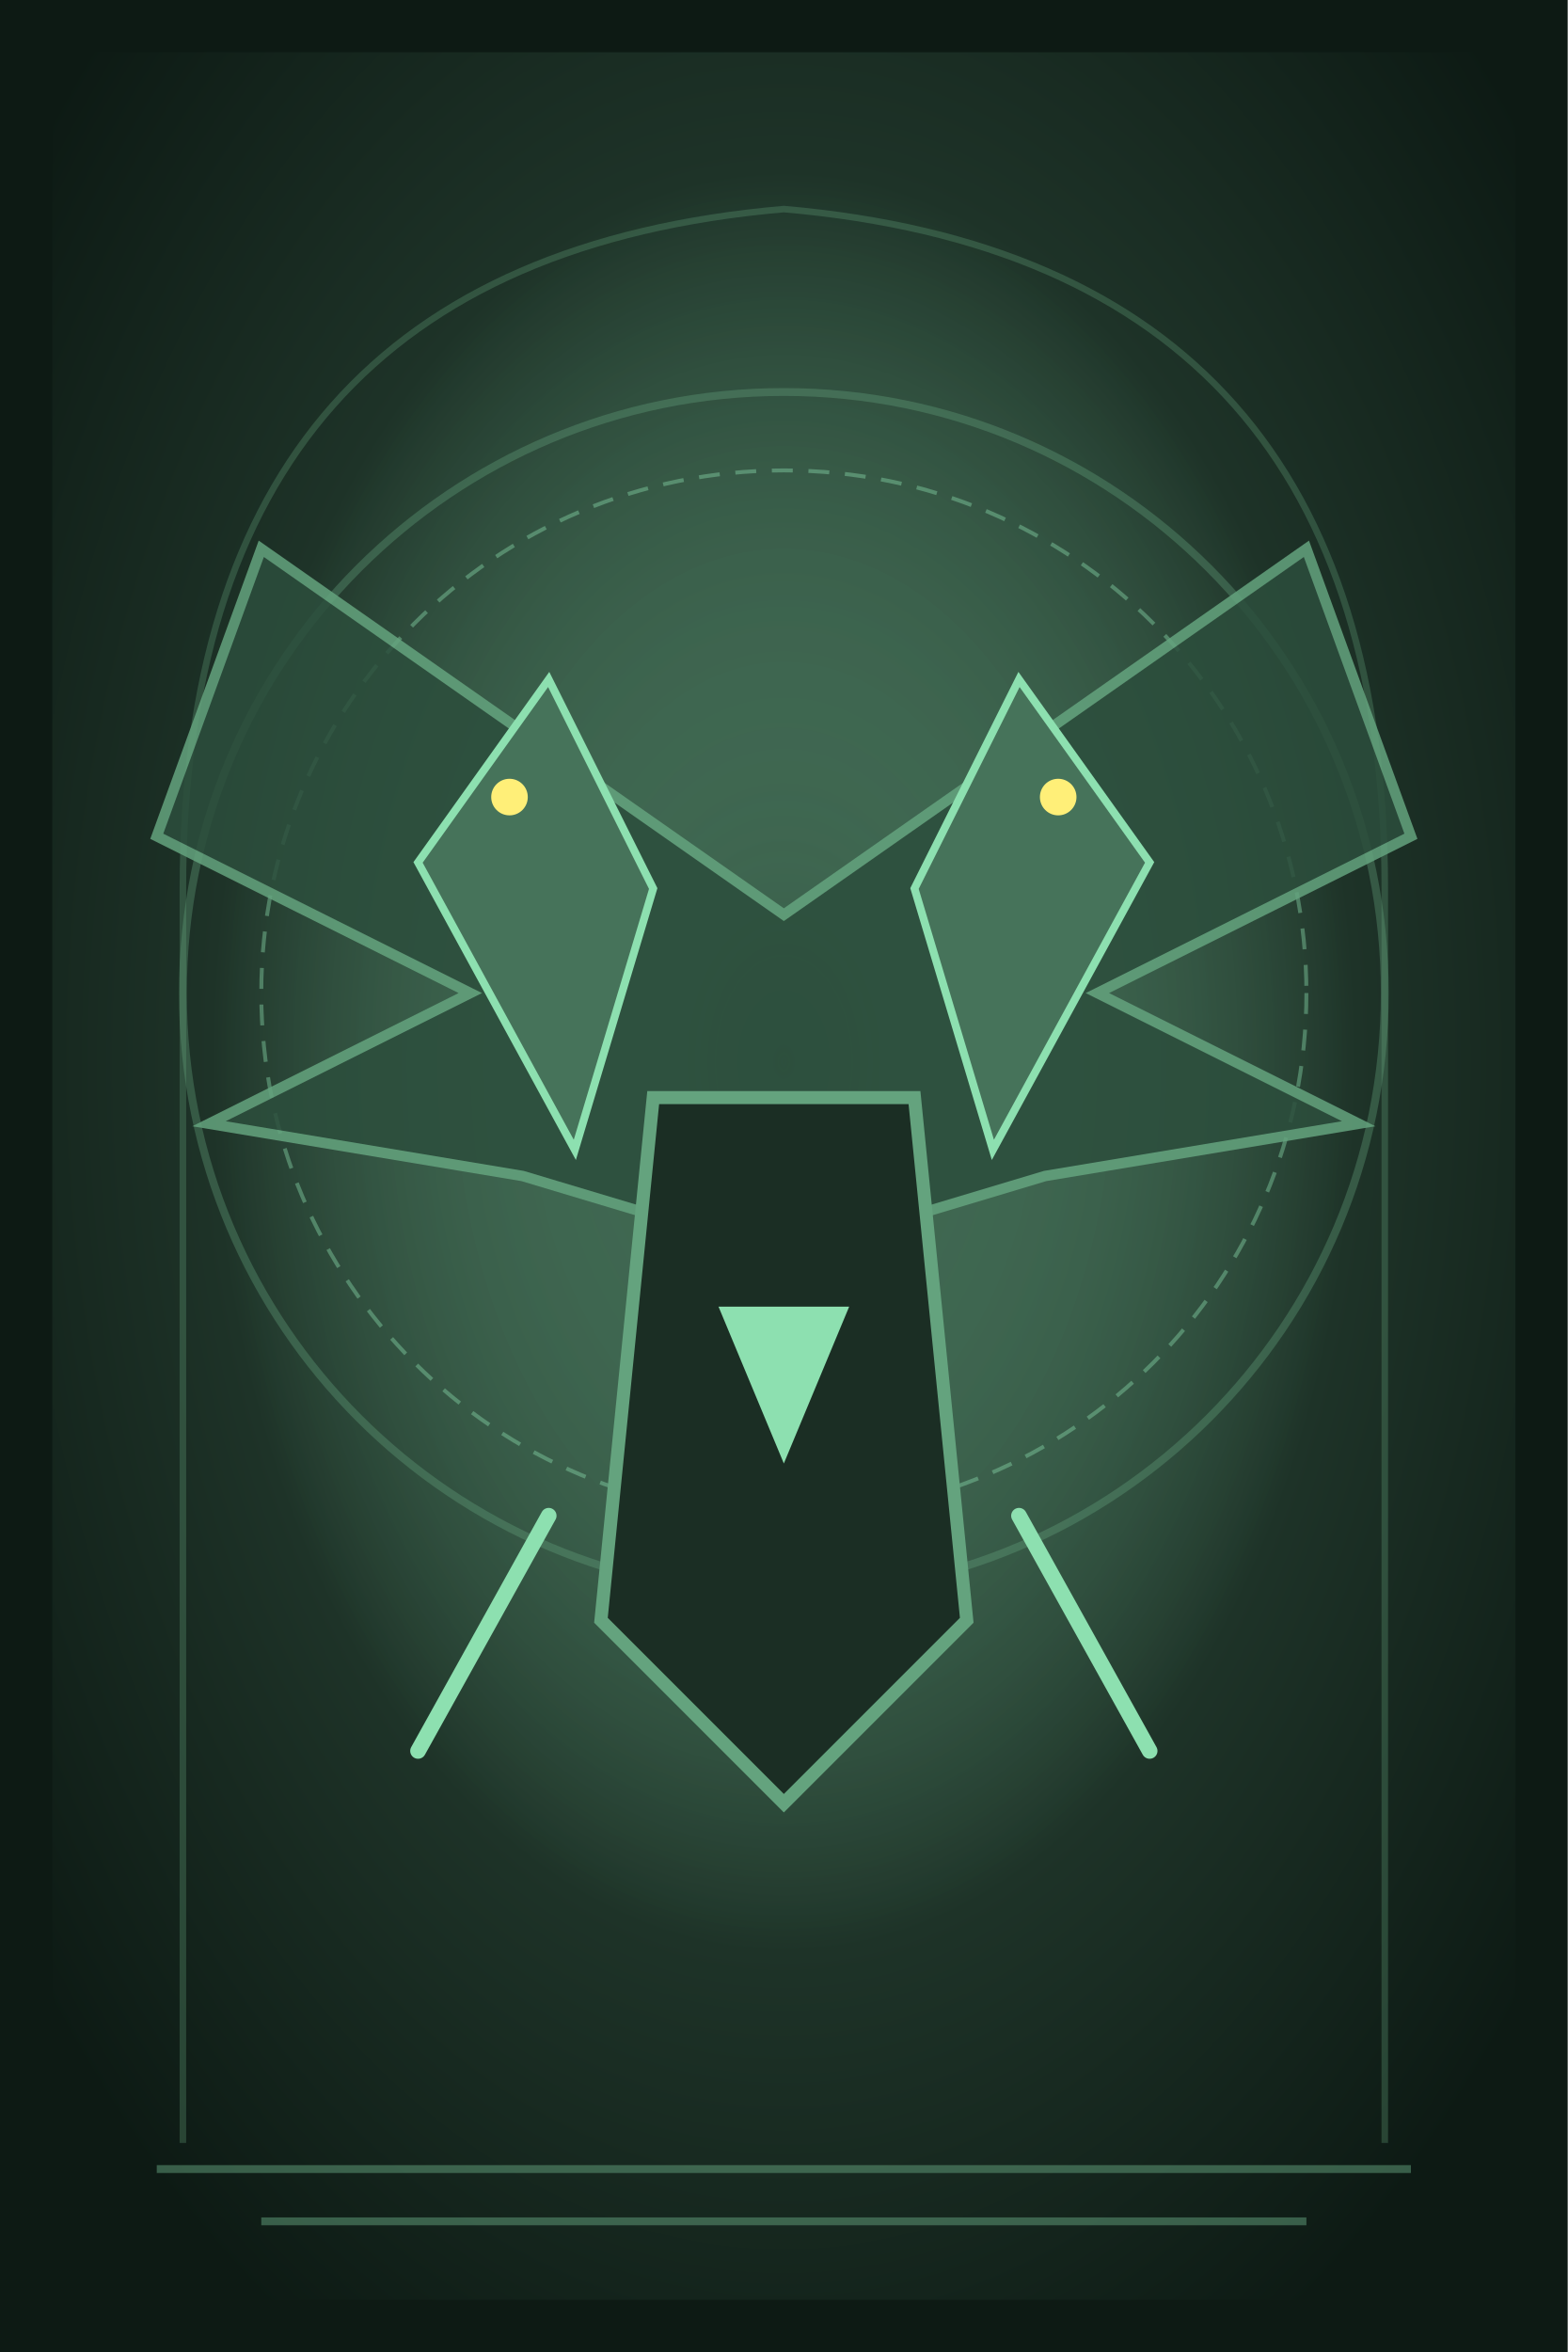
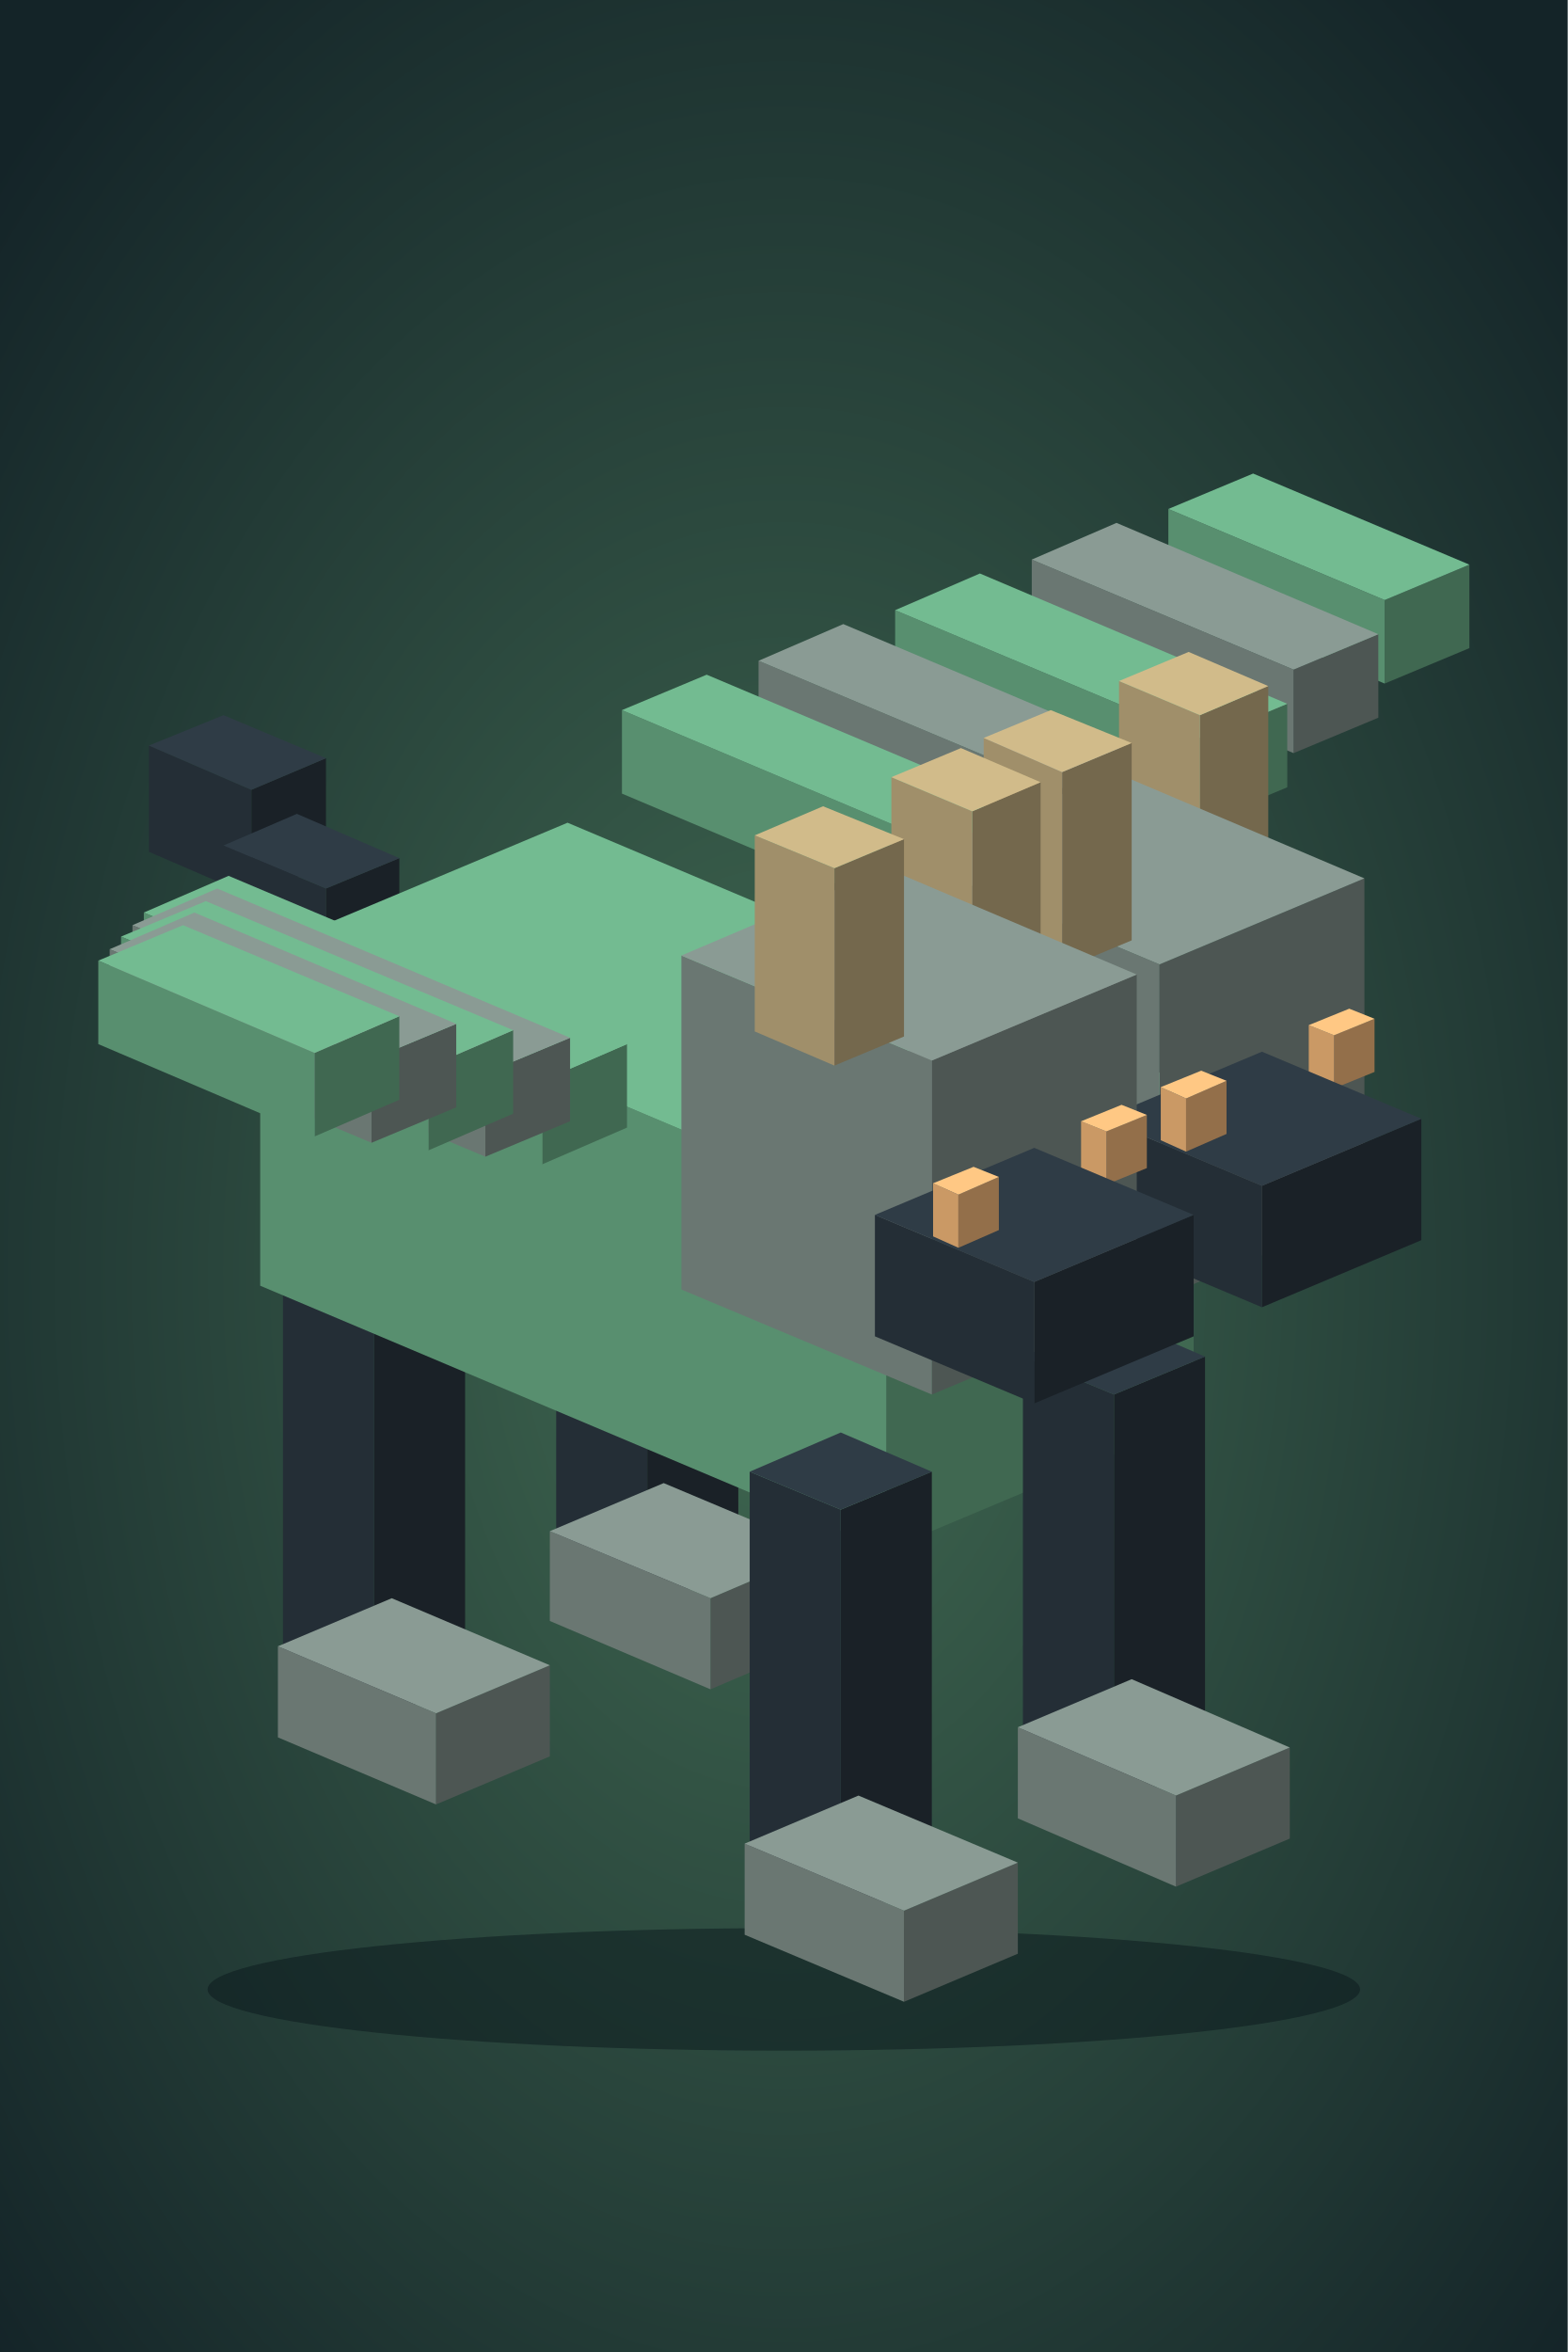
- <svg xmlns="http://www.w3.org/2000/svg" width="600" height="900" viewBox="0 0 600 900">
+ <svg xmlns="http://www.w3.org/2000/svg" width="600" height="900" viewBox="0 0 256 384" data-art-style="isometric-voxel-v3">
  <defs>
-     <radialGradient id="bg" cx="50%" cy="45%" r="65%">
-       <stop offset="0%" stop-color="#8de0b0" stop-opacity="0.32" />
-       <stop offset="60%" stop-color="#1e3328" />
-       <stop offset="100%" stop-color="#0d1a14" />
+     <radialGradient id="chamber" cx="50%" cy="54%" r="68%">
+       <stop stop-color="#416a52" />
+       <stop offset="1" stop-color="#142428" />
    </radialGradient>
-     <linearGradient id="metal" x1="0%" y1="0%" x2="100%" y2="100%">
-       <stop offset="0%" stop-color="#64a37e" />
-       <stop offset="50%" stop-color="#8de0b0" />
-       <stop offset="100%" stop-color="#0d1a14" />
-     </linearGradient>
  </defs>
-   <rect width="600" height="900" fill="#0d1a14" />
-   <rect x="20" y="20" width="560" height="860" fill="url(#bg)" rx="16" />
-   <circle cx="300" cy="380" r="230" fill="none" stroke="#64a37e" stroke-width="3" stroke-opacity="0.35" />
-   <circle cx="300" cy="380" r="200" fill="none" stroke="#8de0b0" stroke-width="1.5" stroke-dasharray="8 6" stroke-opacity="0.4" />
-   <path d="M70 820V340Q70 100 300 80Q530 100 530 340V820" fill="none" stroke="#64a37e" stroke-opacity="0.3" stroke-width="2.5" />
-   <path d="M60 830H540M100 850H500" stroke="#64a37e" stroke-opacity="0.5" stroke-width="3" />
-   <path d="M300 350L100 210L60 320L180 380L80 430L200 450L300 480L400 450L520 430L420 380L540 320L500 210Z" fill="#2c4d3c" stroke="#64a37e" stroke-width="4" opacity="0.85" />
-   <path d="M220 440L160 330L210 260L250 340Z" fill="#46735a" stroke="#8de0b0" stroke-width="3" />
-   <path d="M380 440L440 330L390 260L350 340Z" fill="#46735a" stroke="#8de0b0" stroke-width="3" />
-   <circle cx="195" cy="305" r="7" fill="#ffef78" />
-   <circle cx="405" cy="305" r="7" fill="#ffef78" />
-   <polygon points="250,420 350,420 370,620 300,690 230,620" fill="#1b2e24" stroke="#64a37e" stroke-width="5" />
-   <line x1="210" y1="580" x2="160" y2="670" stroke="#8de0b0" stroke-width="6" stroke-linecap="round" />
-   <line x1="390" y1="580" x2="440" y2="670" stroke="#8de0b0" stroke-width="6" stroke-linecap="round" />
-   <polygon points="275,500 325,500 300,560" fill="#8de0b0" />
+   <path fill="url(#chamber)" d="M0 0h256v384H0z" />
+   <ellipse cx="128" cy="324.8" rx="94.1" ry="10" fill="#09171b" opacity=".5" />
+   <g data-enemy-model="chasmBeast" transform="translate(-140.098 -285.590) scale(2.06547)">
+     <polygon points="93.6,206.6 87.7,209.1 87.7,200.7 93.6,198.2" fill="#1a2127" />
+     <polygon points="87.7,209.1 79.6,205.6 79.6,197.2 87.7,200.7" fill="#242e36" />
+     <polygon points="85.5,194.8 93.6,198.2 87.7,200.7 79.6,197.2" fill="#2f3c46" />
+     <polygon points="184.0,189.5 177.3,192.3 177.3,185.7 184.0,182.9" fill="#406851" />
+     <polygon points="177.3,192.3 160.2,185.1 160.2,178.5 177.3,185.7" fill="#588f6f" />
+     <polygon points="166.9,175.7 184.0,182.9 177.3,185.7 160.2,178.5" fill="#73bb91" />
+     <polygon points="176.8,195.0 170.1,197.8 170.1,191.2 176.8,188.4" fill="#4d5653" />
+     <polygon points="170.1,197.8 149.4,189.1 149.4,182.5 170.1,191.2" fill="#6a7772" />
+     <polygon points="156.1,179.6 176.8,188.4 170.1,191.2 149.4,182.5" fill="#8a9b94" />
+     <polygon points="99.4,214.5 93.6,216.9 93.6,208.5 99.4,206.1" fill="#1a2127" />
+     <polygon points="93.6,216.9 85.5,213.5 85.5,205.1 93.6,208.5" fill="#242e36" />
+     <polygon points="91.3,202.6 99.4,206.1 93.6,208.5 85.5,205.1" fill="#2f3c46" />
+     <polygon points="169.6,200.5 162.9,203.3 162.9,196.7 169.6,193.9" fill="#406851" />
+     <polygon points="162.9,203.3 138.6,193.1 138.6,186.5 162.9,196.7" fill="#588f6f" />
+     <polygon points="145.3,183.6 169.6,193.9 162.9,196.7 138.6,186.5" fill="#73bb91" />
+     <polygon points="162.4,206.0 155.7,208.8 155.7,202.2 162.4,199.4" fill="#4d5653" />
+     <polygon points="155.7,208.8 127.8,197.1 127.8,190.5 155.7,202.2" fill="#6a7772" />
+     <polygon points="134.5,187.6 162.4,199.4 155.7,202.2 127.8,190.5" fill="#8a9b94" />
+     <polygon points="126.2,262.3 119.0,265.3 119.0,232.9 126.2,229.9" fill="#1a2127" />
+     <polygon points="119.0,265.3 111.8,262.3 111.8,229.9 119.0,232.9" fill="#242e36" />
+     <polygon points="119.0,226.8 126.2,229.9 119.0,232.9 111.8,229.9" fill="#2f3c46" />
+     <polygon points="105.3,222.3 99.4,224.8 99.4,216.4 105.3,213.9" fill="#1a2127" />
+     <polygon points="99.4,224.8 91.3,221.4 91.3,213.0 99.4,216.4" fill="#242e36" />
+     <polygon points="97.2,210.5 105.3,213.9 99.4,216.4 91.3,213.0" fill="#2f3c46" />
+     <polygon points="155.2,211.5 148.5,214.3 148.5,207.7 155.2,204.9" fill="#406851" />
+     <polygon points="148.5,214.3 117.0,201.0 117.0,194.4 148.5,207.7" fill="#588f6f" />
+     <polygon points="123.7,191.6 155.2,204.9 148.5,207.7 117.0,194.4" fill="#73bb91" />
+     <polygon points="132.9,268.0 124.0,271.8 124.0,264.6 132.9,260.8" fill="#4d5653" />
+     <polygon points="124.0,271.8 111.3,266.4 111.3,259.3 124.0,264.6" fill="#6a7772" />
+     <polygon points="120.3,255.5 132.9,260.8 124.0,264.6 111.3,259.3" fill="#8a9b94" />
+     <polygon points="104.6,271.4 97.4,274.4 97.4,242.0 104.6,239.0" fill="#1a2127" />
+     <polygon points="97.4,274.4 90.2,271.4 90.2,239.0 97.4,242.0" fill="#242e36" />
+     <polygon points="97.4,236.0 104.6,239.0 97.4,242.0 90.2,239.0" fill="#2f3c46" />
+     <polygon points="111.3,277.1 102.3,280.9 102.3,273.7 111.3,269.9" fill="#4d5653" />
+     <polygon points="102.3,280.9 89.8,275.6 89.8,268.4 102.3,273.7" fill="#6a7772" />
+     <polygon points="98.8,264.6 111.3,269.9 102.3,273.7 89.8,268.4" fill="#8a9b94" />
+     <polygon points="162.2,250.6 137.9,260.8 137.9,234.4 162.2,224.2" fill="#406851" />
+     <polygon points="137.9,260.8 88.4,239.9 88.4,213.5 137.9,234.4" fill="#588f6f" />
+     <polygon points="112.7,203.3 162.2,224.2 137.9,234.4 88.4,213.5" fill="#73bb91" />
+     <polygon points="168.1,208.1 162.7,210.3 162.7,194.8 168.1,192.5" fill="#74684d" />
+     <polygon points="162.7,210.3 156.3,207.7 156.3,192.1 162.7,194.8" fill="#a08f6a" />
+     <polygon points="161.8,189.8 168.1,192.5 162.7,194.8 156.3,192.1" fill="#d1bb8a" />
+     <polygon points="163.1,277.9 155.9,280.9 155.9,248.5 163.1,245.5" fill="#1a2127" />
+     <polygon points="155.9,280.9 148.7,277.9 148.7,245.5 155.9,248.5" fill="#242e36" />
+     <polygon points="155.9,242.4 163.1,245.5 155.9,248.5 148.7,245.5" fill="#2f3c46" />
+     <polygon points="117.4,227.4 110.7,230.3 110.7,223.7 117.4,220.8" fill="#406851" />
+     <polygon points="110.7,230.3 79.2,217.0 79.2,210.4 110.7,223.7" fill="#588f6f" />
+     <polygon points="85.9,207.5 117.4,220.8 110.7,223.7 79.2,210.4" fill="#73bb91" />
+     <polygon points="169.8,283.6 160.8,287.4 160.8,280.2 169.8,276.4" fill="#4d5653" />
+     <polygon points="160.8,287.4 148.3,282.0 148.3,274.8 160.8,280.2" fill="#6a7772" />
+     <polygon points="157.3,271.0 169.8,276.4 160.8,280.2 148.3,274.8" fill="#8a9b94" />
+     <polygon points="175.7,234.1 159.5,240.9 159.5,214.5 175.7,207.7" fill="#4d5653" />
+     <polygon points="159.5,240.9 139.7,232.6 139.7,206.2 159.5,214.5" fill="#6a7772" />
+     <polygon points="155.9,199.3 175.7,207.7 159.5,214.5 139.7,206.2" fill="#8a9b94" />
+     <polygon points="157.3,212.6 151.8,214.9 151.8,199.3 157.3,197.0" fill="#74684d" />
+     <polygon points="151.8,214.9 145.6,212.2 145.6,196.6 151.8,199.3" fill="#a08f6a" />
+     <polygon points="150.9,194.4 157.3,197.0 151.8,199.3 145.6,196.6" fill="#d1bb8a" />
+     <polygon points="176.5,223.0 173.3,224.3 173.3,220.1 176.5,218.8" fill="#936f4a" />
+     <polygon points="173.3,224.3 171.3,223.5 171.3,219.3 173.3,220.1" fill="#ca9965" />
+     <polygon points="174.5,218.0 176.5,218.8 173.3,220.1 171.3,219.3" fill="#ffc884" />
+     <polygon points="112.9,226.9 106.2,229.7 106.2,223.1 112.9,220.3" fill="#4d5653" />
+     <polygon points="106.2,229.7 78.3,218.0 78.3,211.4 106.2,223.1" fill="#6a7772" />
+     <polygon points="85.0,208.5 112.9,220.3 106.2,223.1 78.3,211.4" fill="#8a9b94" />
+     <polygon points="180.2,236.3 167.6,241.6 167.6,232.0 180.2,226.7" fill="#1a2127" />
+     <polygon points="167.6,241.6 155.0,236.3 155.0,226.7 167.6,232.0" fill="#242e36" />
+     <polygon points="167.6,221.4 180.2,226.7 167.6,232.0 155.0,226.7" fill="#2f3c46" />
+     <polygon points="150.1,215.7 144.7,218.0 144.7,202.4 150.1,200.1" fill="#74684d" />
+     <polygon points="144.7,218.0 138.3,215.3 138.3,199.7 144.7,202.4" fill="#a08f6a" />
+     <polygon points="143.8,197.4 150.1,200.1 144.7,202.4 138.3,199.7" fill="#d1bb8a" />
+     <polygon points="108.4,226.3 101.7,229.2 101.7,222.6 108.4,219.7" fill="#406851" />
+     <polygon points="101.7,229.2 77.4,218.9 77.4,212.3 101.7,222.6" fill="#588f6f" />
+     <polygon points="84.1,209.5 108.4,219.7 101.7,222.6 77.4,212.3" fill="#73bb91" />
+     <polygon points="141.5,287.0 134.3,290.0 134.3,257.6 141.5,254.6" fill="#1a2127" />
+     <polygon points="134.3,290.0 127.1,287.0 127.1,254.6 134.3,257.6" fill="#242e36" />
+     <polygon points="134.3,251.5 141.5,254.6 134.3,257.6 127.1,254.6" fill="#2f3c46" />
+     <polygon points="164.8,227.9 161.6,229.3 161.6,225.1 164.8,223.7" fill="#936f4a" />
+     <polygon points="161.6,229.3 159.6,228.4 159.6,224.2 161.6,225.1" fill="#ca9965" />
+     <polygon points="162.8,222.9 164.8,223.7 161.6,225.1 159.6,224.2" fill="#ffc884" />
+     <polygon points="157.7,241.7 141.5,248.5 141.5,222.1 157.7,215.3" fill="#4d5653" />
+     <polygon points="141.5,248.5 121.7,240.2 121.7,213.8 141.5,222.1" fill="#6a7772" />
+     <polygon points="137.9,206.9 157.7,215.3 141.5,222.1 121.7,213.8" fill="#8a9b94" />
+     <polygon points="148.3,292.7 139.3,296.5 139.3,289.3 148.3,285.5" fill="#4d5653" />
+     <polygon points="139.3,296.5 126.7,291.2 126.7,284.0 139.3,289.3" fill="#6a7772" />
+     <polygon points="135.7,280.2 148.3,285.5 139.3,289.3 126.7,284.0" fill="#8a9b94" />
+     <polygon points="158.5,230.6 155.3,231.9 155.3,227.7 158.5,226.4" fill="#936f4a" />
+     <polygon points="155.3,231.9 153.3,231.1 153.3,226.9 155.3,227.7" fill="#ca9965" />
+     <polygon points="156.5,225.6 158.5,226.4 155.3,227.7 153.3,226.9" fill="#ffc884" />
+     <polygon points="139.3,220.2 133.8,222.5 133.8,206.9 139.3,204.6" fill="#74684d" />
+     <polygon points="133.8,222.5 127.5,219.8 127.5,204.3 133.8,206.9" fill="#a08f6a" />
+     <polygon points="132.9,202.0 139.3,204.6 133.8,206.9 127.5,204.3" fill="#d1bb8a" />
+     <polygon points="103.9,225.8 97.2,228.6 97.2,222.0 103.9,219.2" fill="#4d5653" />
+     <polygon points="97.2,228.6 76.5,219.9 76.5,213.3 97.2,222.0" fill="#6a7772" />
+     <polygon points="83.2,210.4 103.9,219.2 97.2,222.0 76.5,213.3" fill="#8a9b94" />
+     <polygon points="162.2,243.9 149.6,249.2 149.6,239.6 162.2,234.3" fill="#1a2127" />
+     <polygon points="149.6,249.2 137.0,243.9 137.0,234.3 149.6,239.6" fill="#242e36" />
+     <polygon points="149.6,229.0 162.2,234.3 149.6,239.6 137.0,234.3" fill="#2f3c46" />
+     <polygon points="99.4,225.2 92.7,228.1 92.7,221.5 99.4,218.6" fill="#406851" />
+     <polygon points="92.7,228.1 75.6,220.8 75.6,214.2 92.7,221.5" fill="#588f6f" />
+     <polygon points="82.3,211.4 99.4,218.6 92.7,221.5 75.6,214.2" fill="#73bb91" />
+     <polygon points="146.8,235.5 143.6,236.9 143.6,232.7 146.8,231.3" fill="#936f4a" />
+     <polygon points="143.6,236.9 141.6,236.0 141.6,231.8 143.6,232.7" fill="#ca9965" />
+     <polygon points="144.8,230.5 146.8,231.3 143.6,232.7 141.6,231.8" fill="#ffc884" />
+   </g>
</svg>
